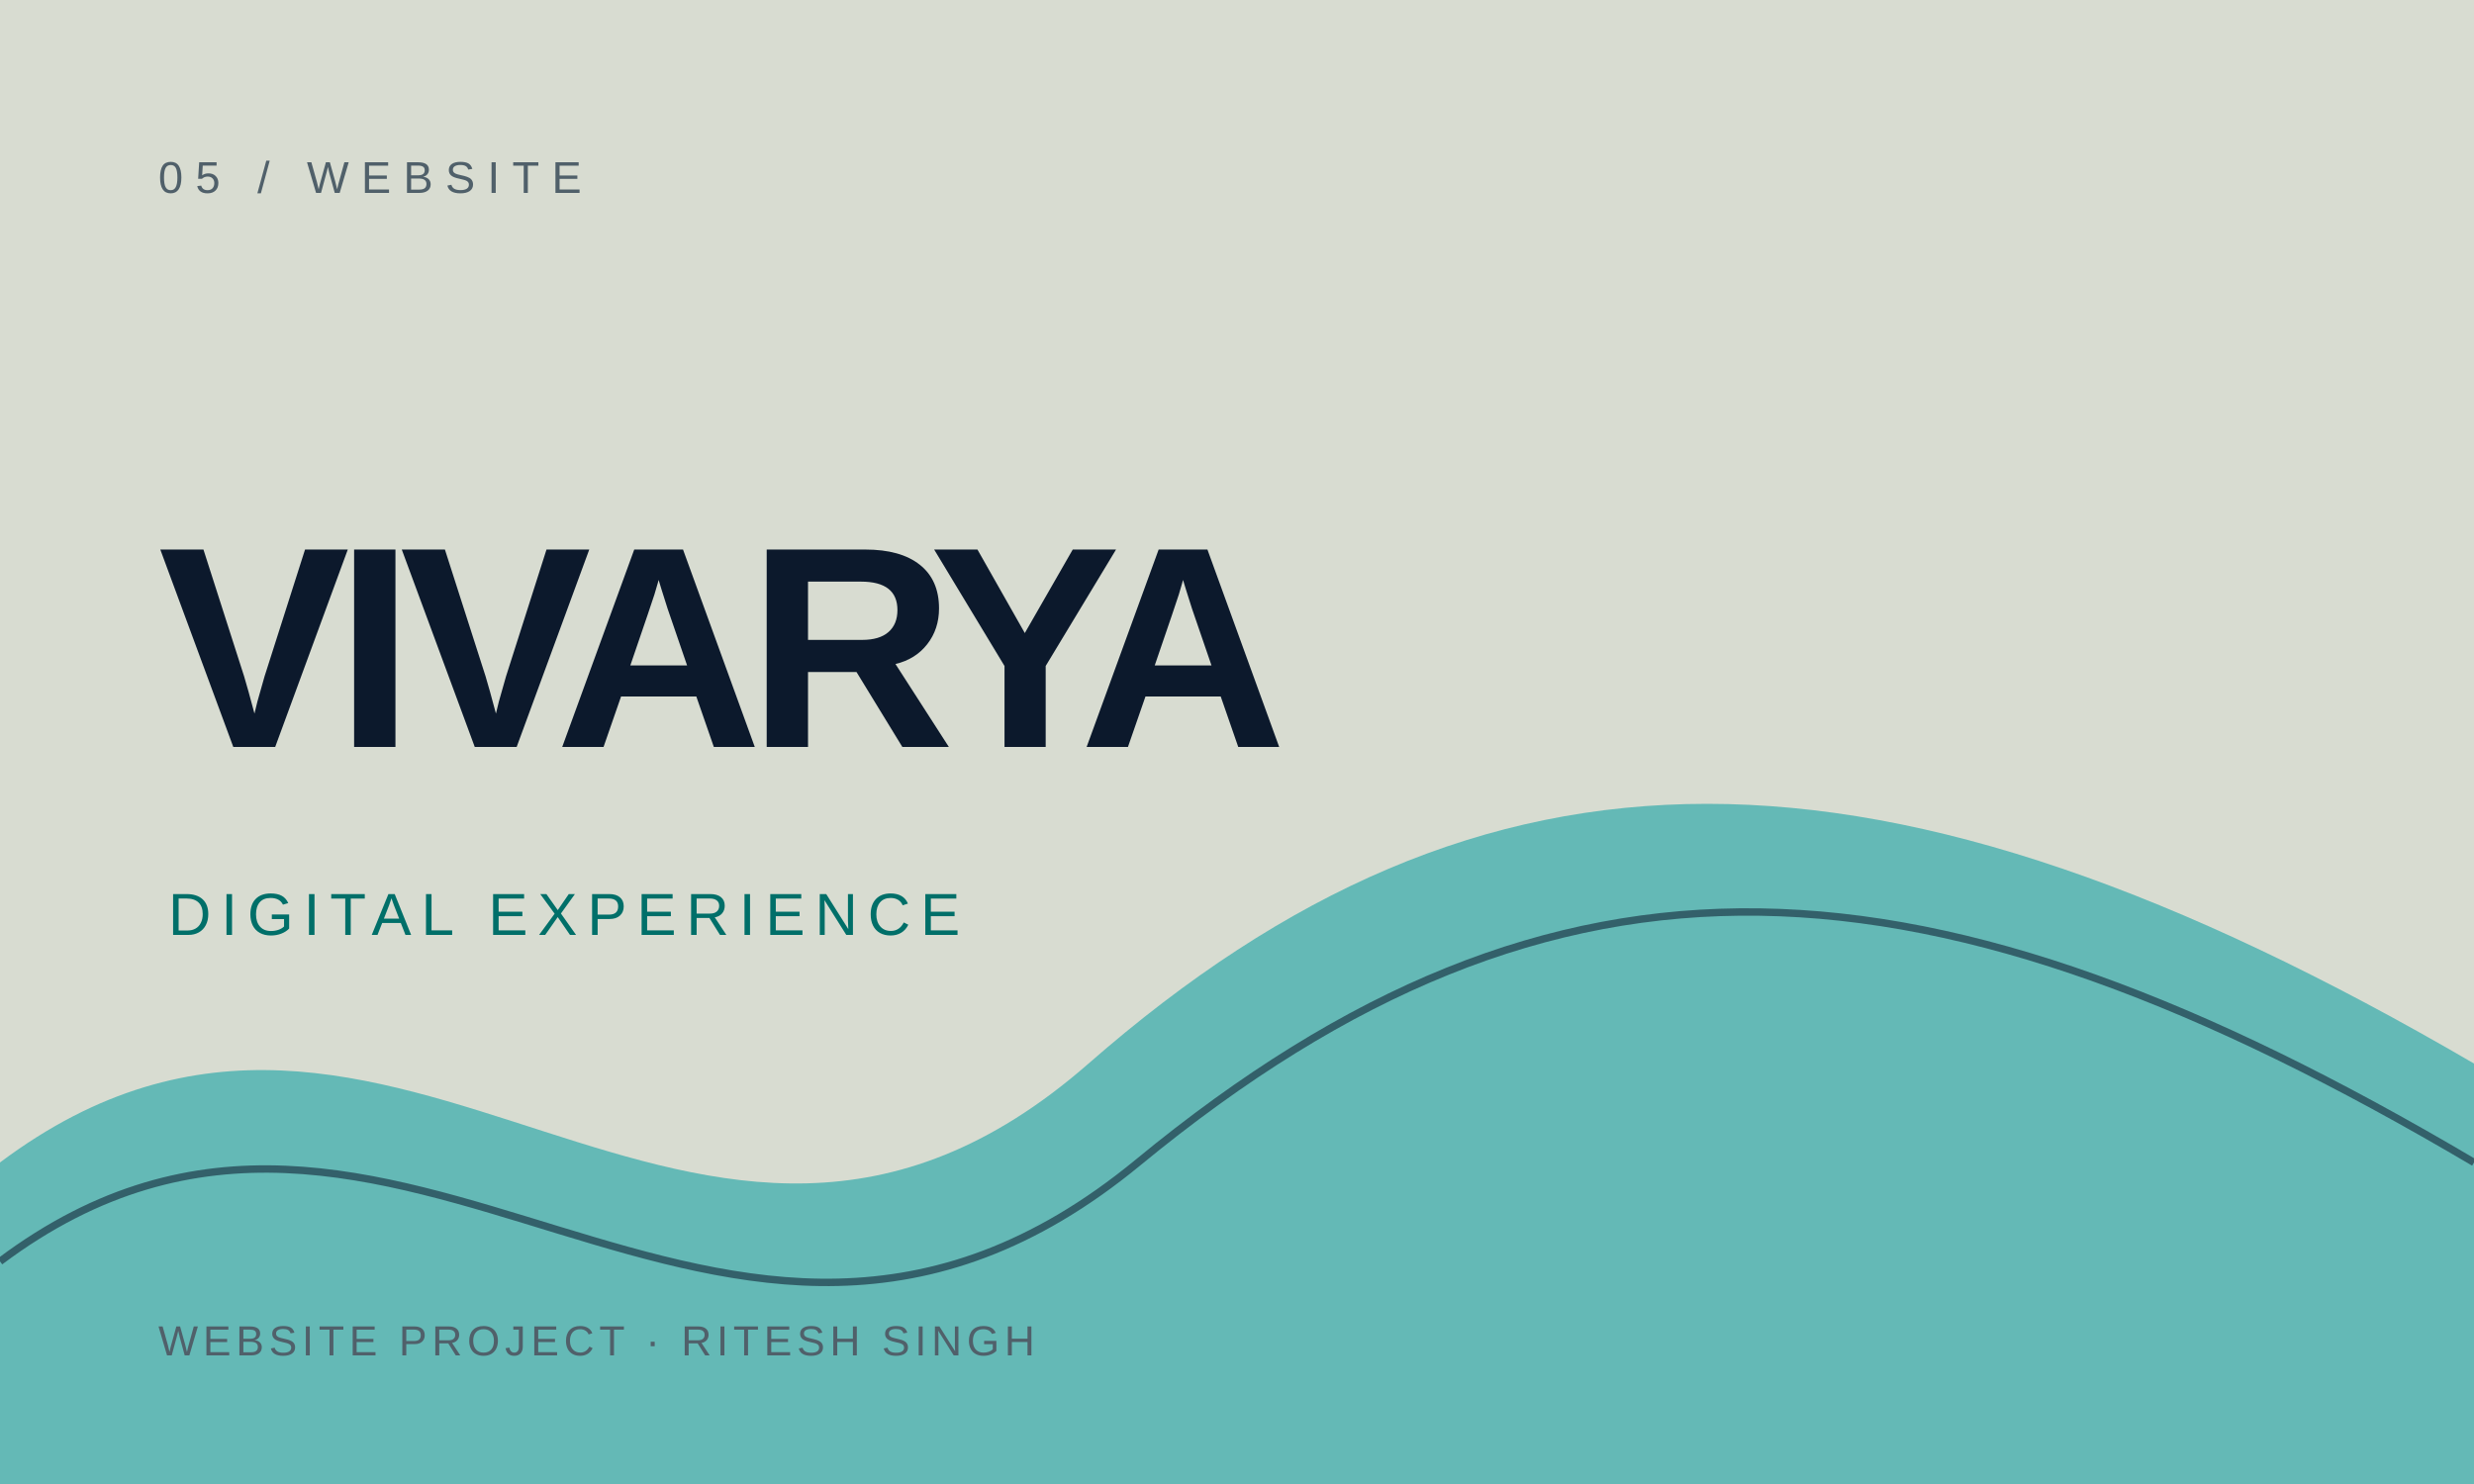
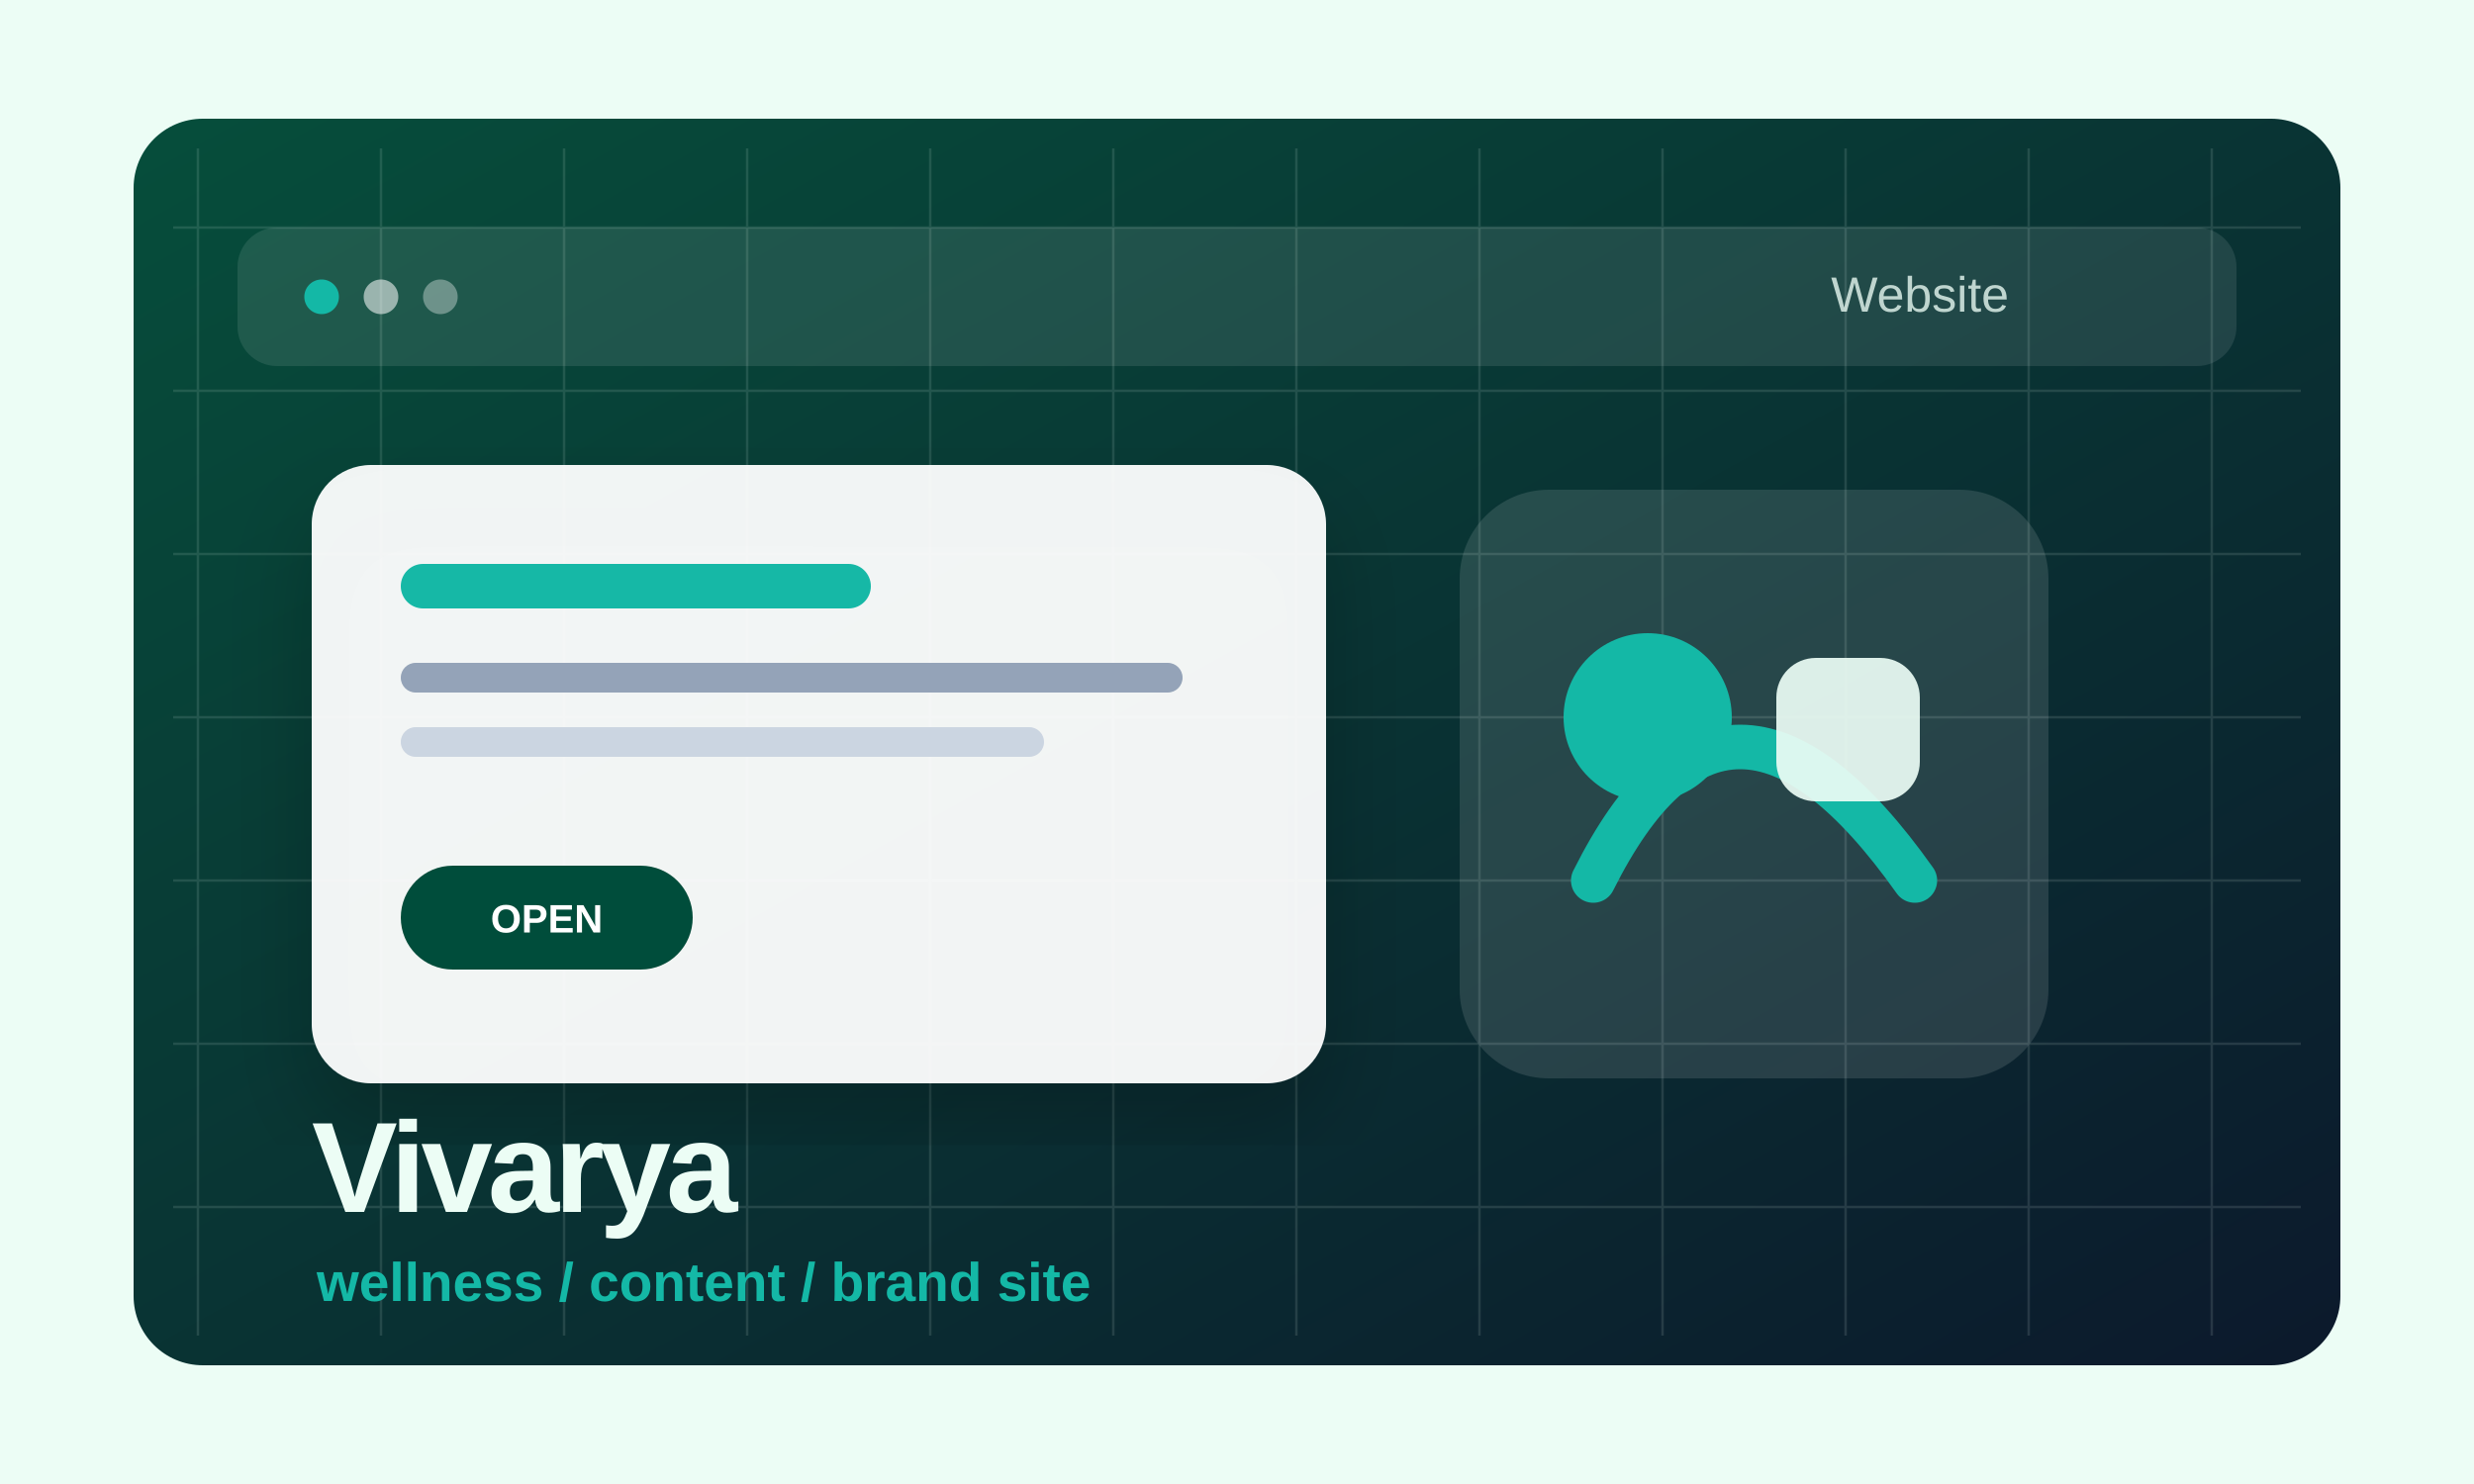
<svg xmlns="http://www.w3.org/2000/svg" viewBox="0 0 1000 600" role="img" aria-labelledby="title desc">
-   <rect width="1000" height="600" fill="#d8dcd1" />
-   <path d="M0 470C160 350 280 570 440 430S760 290 1000 430V600H0Z" fill="#64b9b6" />
-   <path d="M0 510C160 390 290 610 460 470S780 340 1000 470" fill="none" stroke="#0c192c" stroke-width="3" stroke-opacity=".55" />
-   <text x="64" y="78" fill="#50606a" font-family="Arial, sans-serif" font-size="18" letter-spacing="5">05 / WEBSITE</text>
-   <text x="64" y="302" fill="#0c192c" font-family="Arial, sans-serif" font-size="116" font-weight="700" letter-spacing="-6">VIVARYA</text>
-   <text x="68" y="378" fill="#006f69" font-family="Arial, sans-serif" font-size="24" letter-spacing="4">DIGITAL EXPERIENCE</text>
-   <text x="64" y="548" fill="#50606a" font-family="Arial, sans-serif" font-size="17" letter-spacing="2">WEBSITE PROJECT · RITESH SINGH</text>
+   <defs>
+     <linearGradient id="g" x1="0" y1="0" x2="1" y2="1">
+       <stop stop-color="#064e3b" />
+       <stop offset="1" stop-color="#0c192c" />
+     </linearGradient>
+     <filter id="s">
+       <feDropShadow dx="0" dy="18" stdDeviation="18" flood-opacity=".22" />
+     </filter>
+   </defs>
+   <rect width="1000" height="600" fill="#ecfdf5" />
+   <rect x="54" y="48" width="892" height="504" rx="28" fill="url(#g)" />
+   <g opacity=".12" stroke="#ecfdf5" stroke-width="1">
+     <path d="M80 60v480" />
+     <path d="M154 60v480" />
+     <path d="M228 60v480" />
+     <path d="M302 60v480" />
+     <path d="M376 60v480" />
+     <path d="M450 60v480" />
+     <path d="M524 60v480" />
+     <path d="M598 60v480" />
+     <path d="M672 60v480" />
+     <path d="M746 60v480" />
+     <path d="M820 60v480" />
+     <path d="M894 60v480" />
+     <path d="M70 92h860" />
+     <path d="M70 158h860" />
+     <path d="M70 224h860" />
+     <path d="M70 290h860" />
+     <path d="M70 356h860" />
+     <path d="M70 422h860" />
+     <path d="M70 488h860" />
+   </g>
+   <rect x="96" y="92" width="808" height="56" rx="16" fill="rgba(255,255,255,.1)" />
+   <circle cx="130" cy="120" r="7" fill="#14b8a6" />
+   <circle cx="154" cy="120" r="7" fill="rgba(255,255,255,.55)" />
+   <circle cx="178" cy="120" r="7" fill="rgba(255,255,255,.35)" />
+   <text x="812" y="126" text-anchor="end" fill="#ecfdf5" font-family="Arial, sans-serif" font-size="20" opacity=".78">Website</text>
+   <g filter="url(#s)">
+     <rect x="126" y="188" width="410" height="250" rx="24" fill="rgba(255,255,255,.94)" />
+     <rect x="162" y="228" width="190" height="18" rx="9" fill="#14b8a6" />
+     <rect x="162" y="268" width="316" height="12" rx="6" fill="#94a3b8" />
+     <rect x="162" y="294" width="260" height="12" rx="6" fill="#cbd5e1" />
+     <rect x="162" y="350" width="118" height="42" rx="21" fill="#064e3b" />
+     <text x="221" y="377" text-anchor="middle" fill="white" font-family="Arial, sans-serif" font-size="16" font-weight="700">OPEN</text>
+   </g>
+   <g transform="translate(590 198)">
+     <rect width="238" height="238" rx="36" fill="rgba(255,255,255,.12)" />
+     <path d="M54 158c36-72 79-72 130 0" fill="none" stroke="#14b8a6" stroke-width="18" stroke-linecap="round" />
+     <circle cx="76" cy="92" r="34" fill="#14b8a6" />
+     <rect x="128" y="68" width="58" height="58" rx="16" fill="#ecfdf5" opacity=".92" />
+   </g>
+   <text x="126" y="490" fill="#ecfdf5" font-family="Arial, sans-serif" font-size="52" font-weight="800" letter-spacing="-2">Vivarya</text>
+   <text x="128" y="526" fill="#14b8a6" font-family="Arial, sans-serif" font-size="22" font-weight="700">wellness / content / brand site</text>
</svg>
